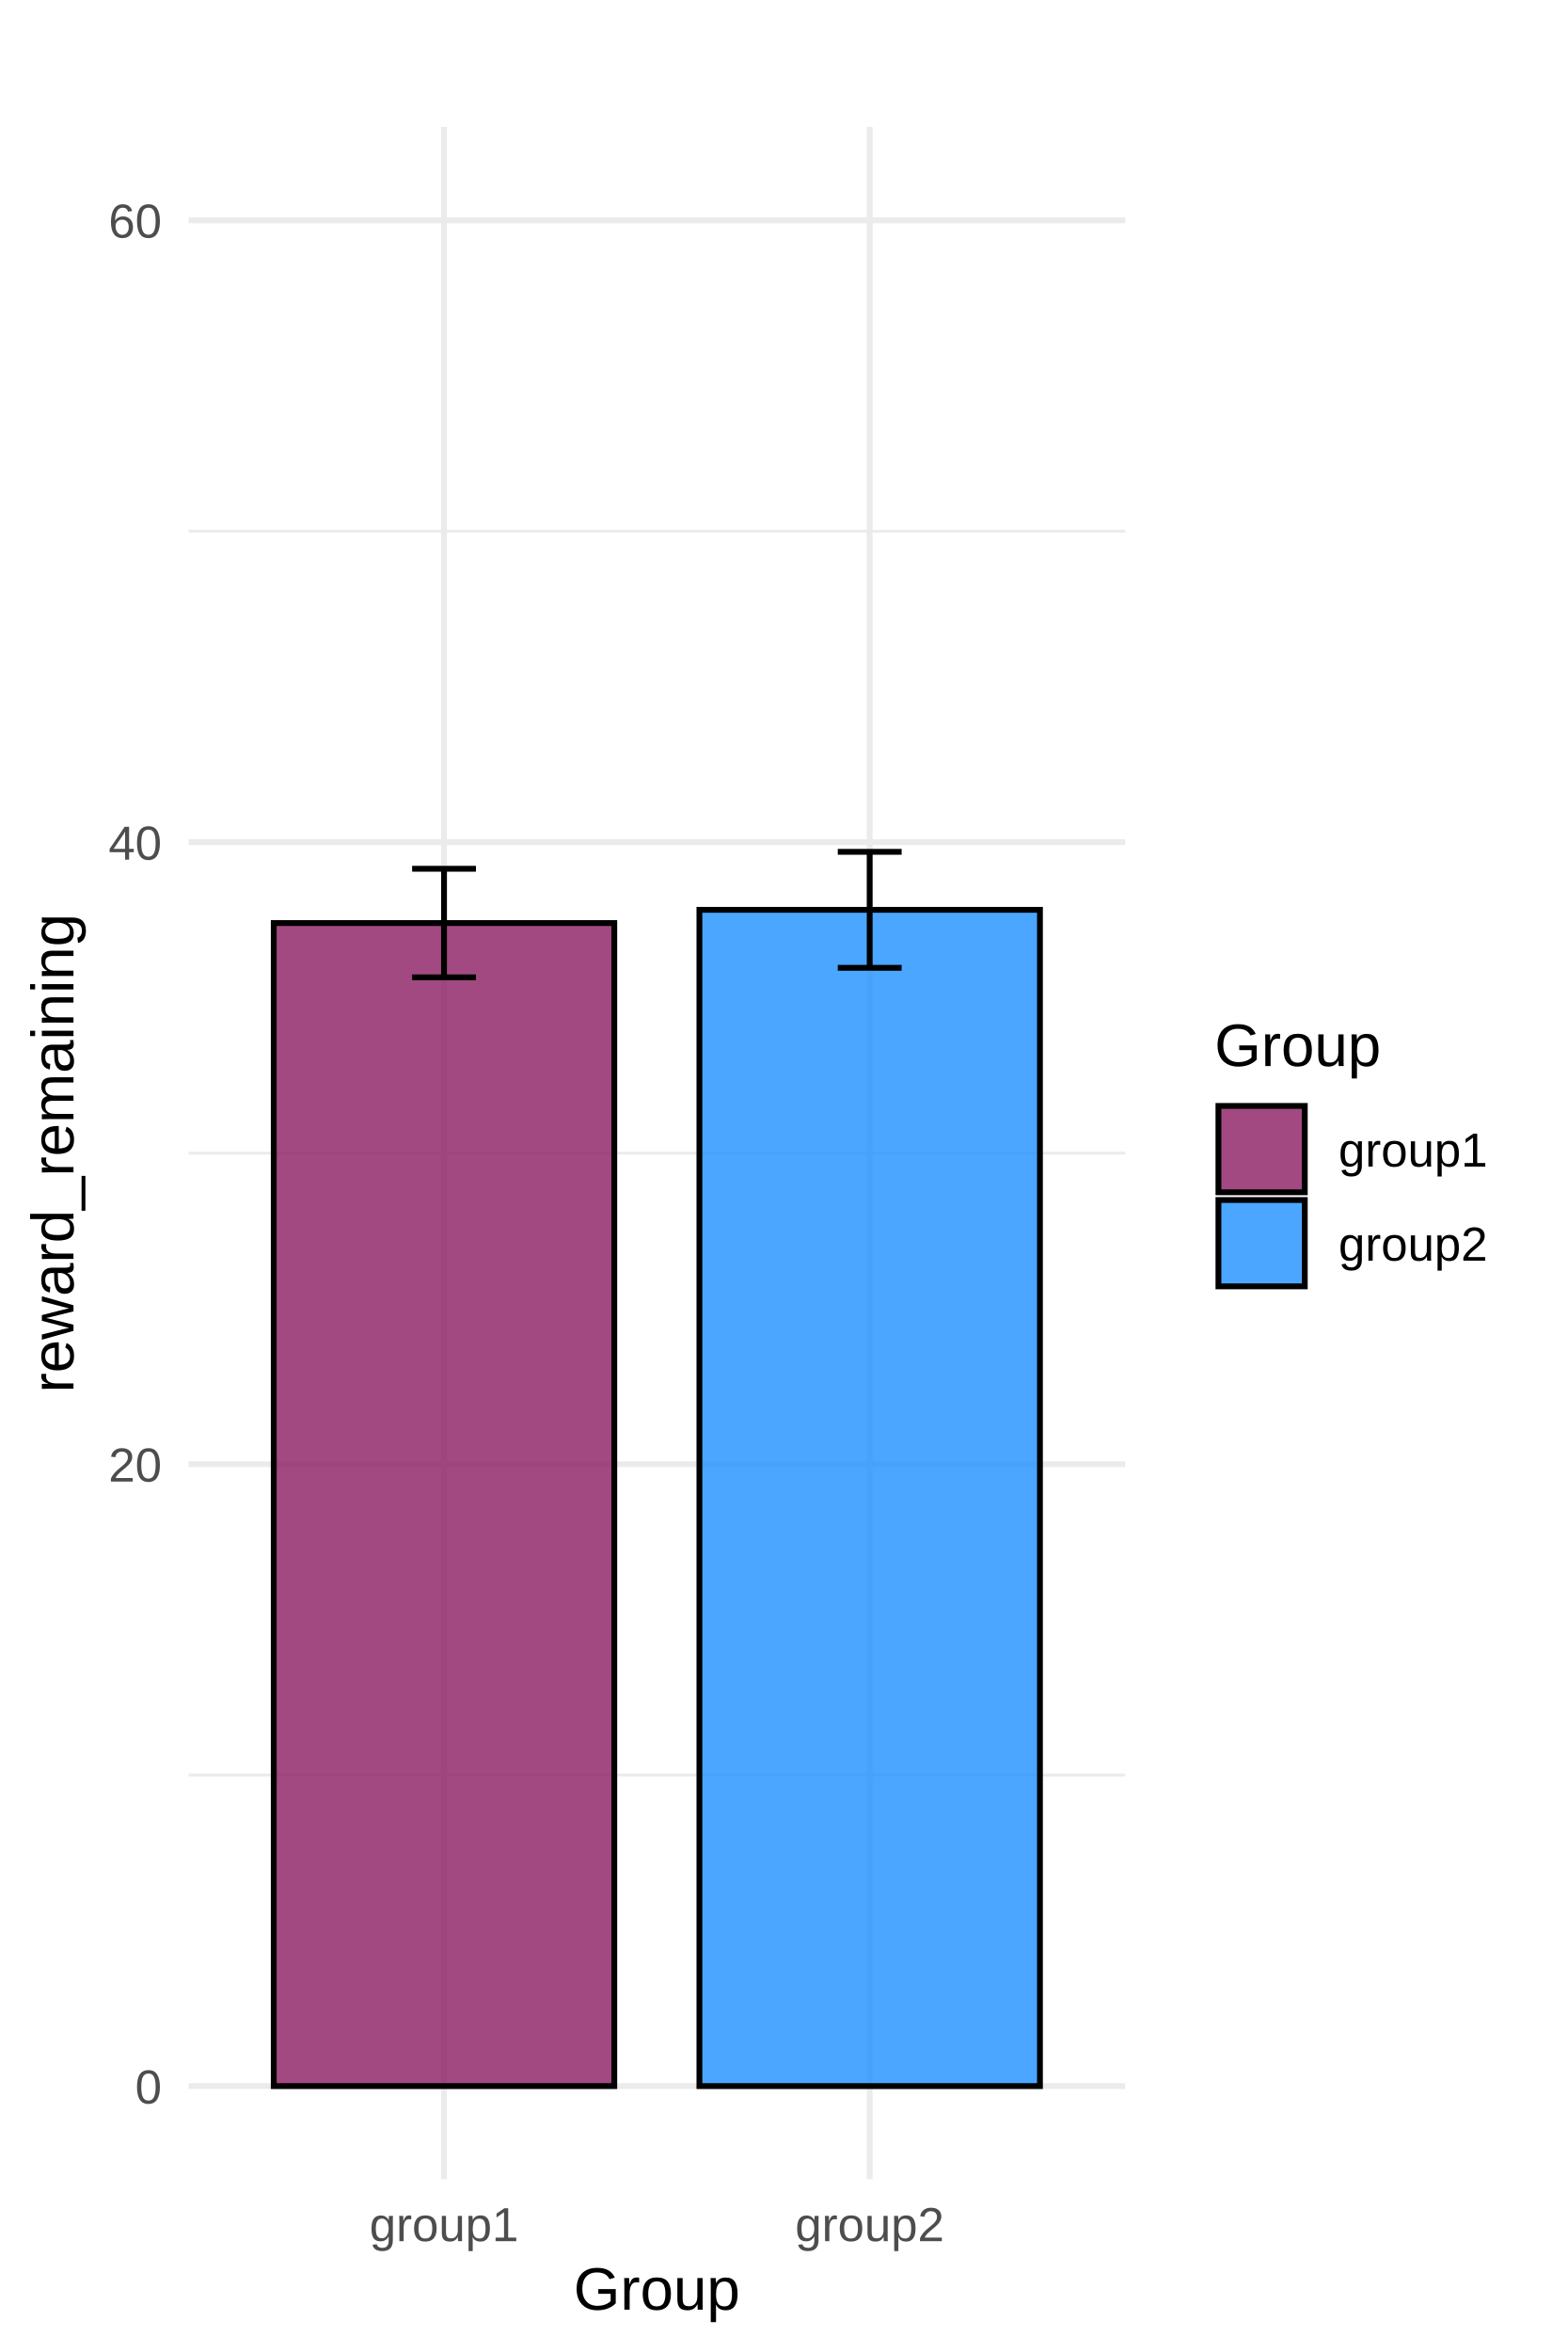
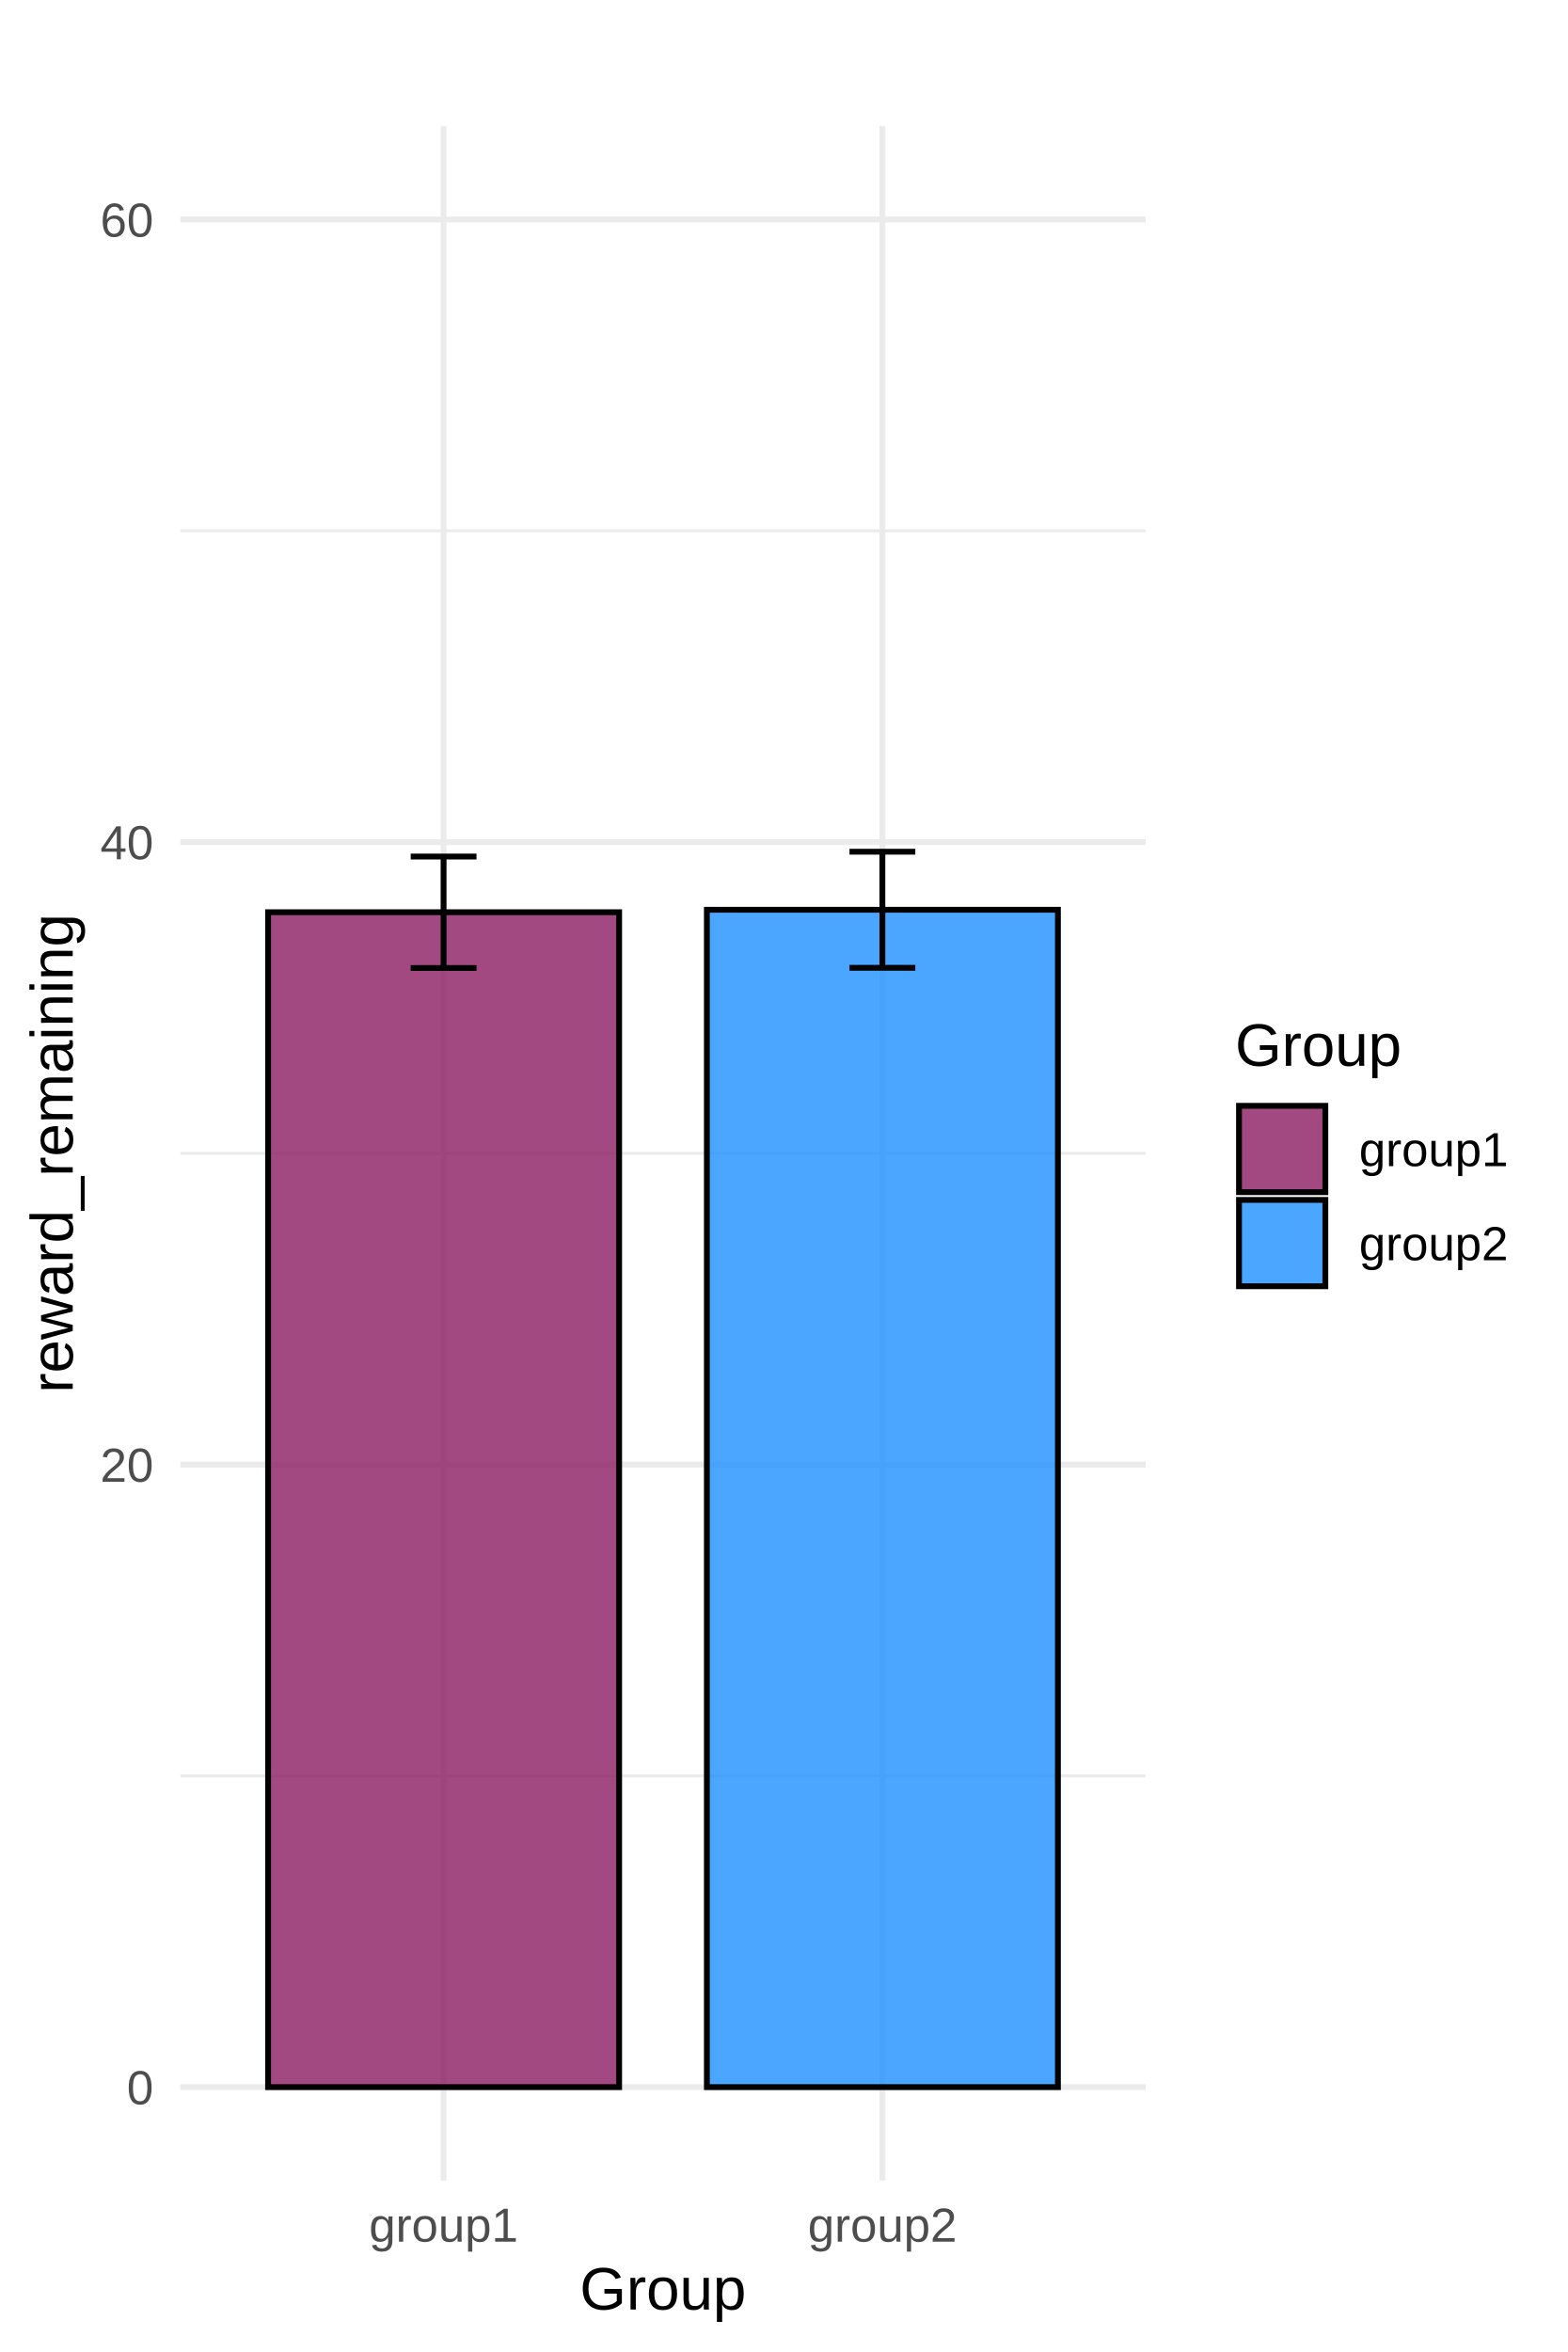
- <svg xmlns="http://www.w3.org/2000/svg" class="svglite" width="288.00pt" height="432.00pt" viewBox="0 0 288.00 432.00">
-   <defs>
-     <style type="text/css">
+ <svg xmlns="http://www.w3.org/2000/svg" width="288.00pt" height="432.00pt" viewBox="0 0 288.00 432.00">
+   <g class="svglite">
+     <defs>
+       <style type="text/css">
    .svglite line, .svglite polyline, .svglite polygon, .svglite path, .svglite rect, .svglite circle {
      fill: none;
      stroke: #000000;
      stroke-linecap: round;
      stroke-linejoin: round;
      stroke-miterlimit: 10.00;
    }
    .svglite text {
      white-space: pre;
    }
+     .svglite g.glyphgroup path {
+       fill: inherit;
+       stroke: none;
+     }
  </style>
-   </defs>
-   <rect width="100%" height="100%" style="stroke: none; fill: none;" />
-   <defs>
-     <clipPath id="cpMC4wMHwyODguMDB8MC4wMHw0MzIuMDA=">
-       <rect x="0.00" y="0.00" width="288.00" height="432.00" />
-     </clipPath>
-   </defs>
-   <g clip-path="url(#cpMC4wMHwyODguMDB8MC4wMHw0MzIuMDA=)">
+     </defs>
+     <rect width="100%" height="100%" style="stroke: none; fill: none;" />
+     <defs>
+       <clipPath id="cpMC4wMHwyODguMDB8MC4wMHw0MzIuMDA=">
+         <rect x="0.00" y="0.00" width="288.00" height="432.00" />
+       </clipPath>
+     </defs>
+     <g clip-path="url(#cpMC4wMHwyODguMDB8MC4wMHw0MzIuMDA=)">
</g>
-   <defs>
-     <clipPath id="cpMzQuNjV8MjA2LjcwfDIzLjMyfDQwMC4yOQ==">
-       <rect x="34.65" y="23.32" width="172.05" height="376.97" />
-     </clipPath>
-   </defs>
-   <g clip-path="url(#cpMzQuNjV8MjA2LjcwfDIzLjMyfDQwMC4yOQ==)">
-     <polyline points="34.65,326.04 206.70,326.04 " style="stroke-width: 0.53; stroke: #EBEBEB; stroke-linecap: butt;" />
-     <polyline points="34.65,211.81 206.70,211.81 " style="stroke-width: 0.53; stroke: #EBEBEB; stroke-linecap: butt;" />
-     <polyline points="34.65,97.57 206.70,97.57 " style="stroke-width: 0.53; stroke: #EBEBEB; stroke-linecap: butt;" />
-     <polyline points="34.65,383.16 206.70,383.16 " style="stroke-width: 1.07; stroke: #EBEBEB; stroke-linecap: butt;" />
-     <polyline points="34.65,268.93 206.70,268.93 " style="stroke-width: 1.07; stroke: #EBEBEB; stroke-linecap: butt;" />
-     <polyline points="34.65,154.69 206.70,154.69 " style="stroke-width: 1.07; stroke: #EBEBEB; stroke-linecap: butt;" />
-     <polyline points="34.65,40.46 206.70,40.46 " style="stroke-width: 1.07; stroke: #EBEBEB; stroke-linecap: butt;" />
-     <polyline points="81.57,400.29 81.57,23.32 " style="stroke-width: 1.07; stroke: #EBEBEB; stroke-linecap: butt;" />
-     <polyline points="159.77,400.29 159.77,23.32 " style="stroke-width: 1.07; stroke: #EBEBEB; stroke-linecap: butt;" />
-     <rect x="50.29" y="169.54" width="62.56" height="213.62" style="stroke-width: 1.07; stroke-linecap: butt; stroke-linejoin: miter; fill: #8B1C62; fill-opacity: 0.80;" />
-     <rect x="128.49" y="167.11" width="62.56" height="216.05" style="stroke-width: 1.07; stroke-linecap: butt; stroke-linejoin: miter; fill: #1E90FF; fill-opacity: 0.80;" />
-     <polyline points="75.71,159.57 87.44,159.57 " style="stroke-width: 1.07; stroke-linecap: butt;" />
-     <polyline points="81.57,159.57 81.57,179.51 " style="stroke-width: 1.07; stroke-linecap: butt;" />
-     <polyline points="75.71,179.51 87.44,179.51 " style="stroke-width: 1.07; stroke-linecap: butt;" />
-     <polyline points="153.91,156.46 165.64,156.46 " style="stroke-width: 1.07; stroke-linecap: butt;" />
-     <polyline points="159.77,156.46 159.77,177.76 " style="stroke-width: 1.07; stroke-linecap: butt;" />
-     <polyline points="153.91,177.76 165.64,177.76 " style="stroke-width: 1.07; stroke-linecap: butt;" />
-   </g>
-   <g clip-path="url(#cpMC4wMHwyODguMDB8MC4wMHw0MzIuMDA=)">
-     <text x="29.72" y="386.37" text-anchor="end" style="font-size: 8.80px;fill: #4D4D4D; font-family: &quot;Liberation Sans&quot;;" textLength="5.59px" lengthAdjust="spacingAndGlyphs">0</text>
-     <text x="29.72" y="272.13" text-anchor="end" style="font-size: 8.80px;fill: #4D4D4D; font-family: &quot;Liberation Sans&quot;;" textLength="11.19px" lengthAdjust="spacingAndGlyphs">20</text>
-     <text x="29.72" y="157.90" text-anchor="end" style="font-size: 8.80px;fill: #4D4D4D; font-family: &quot;Liberation Sans&quot;;" textLength="11.19px" lengthAdjust="spacingAndGlyphs">40</text>
-     <text x="29.72" y="43.66" text-anchor="end" style="font-size: 8.80px;fill: #4D4D4D; font-family: &quot;Liberation Sans&quot;;" textLength="11.19px" lengthAdjust="spacingAndGlyphs">60</text>
-     <text x="81.57" y="411.64" text-anchor="middle" style="font-size: 8.80px;fill: #4D4D4D; font-family: &quot;Liberation Sans&quot;;" textLength="31.15px" lengthAdjust="spacingAndGlyphs">group1</text>
-     <text x="159.77" y="411.64" text-anchor="middle" style="font-size: 8.80px;fill: #4D4D4D; font-family: &quot;Liberation Sans&quot;;" textLength="31.15px" lengthAdjust="spacingAndGlyphs">group2</text>
-     <text x="120.67" y="424.23" text-anchor="middle" style="font-size: 11.00px; font-family: &quot;Liberation Sans&quot;;" textLength="33.49px" lengthAdjust="spacingAndGlyphs">Group</text>
-     <text transform="translate(13.50,211.81) rotate(-90)" text-anchor="middle" style="font-size: 11.00px; font-family: &quot;Liberation Sans&quot;;" textLength="99.14px" lengthAdjust="spacingAndGlyphs">reward_remaining</text>
-     <text x="223.13" y="195.80" style="font-size: 11.00px; font-family: &quot;Liberation Sans&quot;;" textLength="33.49px" lengthAdjust="spacingAndGlyphs">Group</text>
-     <rect x="223.84" y="203.13" width="15.86" height="15.86" style="stroke-width: 1.07; stroke-linecap: butt; stroke-linejoin: miter; fill: #8B1C62; fill-opacity: 0.80;" />
-     <rect x="223.84" y="220.41" width="15.86" height="15.86" style="stroke-width: 1.07; stroke-linecap: butt; stroke-linejoin: miter; fill: #1E90FF; fill-opacity: 0.80;" />
-     <text x="245.89" y="214.27" style="font-size: 8.80px; font-family: &quot;Liberation Sans&quot;;" textLength="31.15px" lengthAdjust="spacingAndGlyphs">group1</text>
-     <text x="245.89" y="231.55" style="font-size: 8.80px; font-family: &quot;Liberation Sans&quot;;" textLength="31.15px" lengthAdjust="spacingAndGlyphs">group2</text>
+     <defs>
+       <clipPath id="cpMzMuMTN8MjEwLjQ3fDIzLjE4fDQwMC41MA==">
+         <rect x="33.13" y="23.18" width="177.34" height="377.33" />
+       </clipPath>
+     </defs>
+     <g clip-path="url(#cpMzMuMTN8MjEwLjQ3fDIzLjE4fDQwMC41MA==)">
+       <polyline points="33.13,326.18 210.47,326.18 " style="stroke-width: 0.53; stroke: #EBEBEB; stroke-linecap: butt;" />
+       <polyline points="33.13,211.84 210.47,211.84 " style="stroke-width: 0.53; stroke: #EBEBEB; stroke-linecap: butt;" />
+       <polyline points="33.13,97.50 210.47,97.50 " style="stroke-width: 0.53; stroke: #EBEBEB; stroke-linecap: butt;" />
+       <polyline points="33.13,383.35 210.47,383.35 " style="stroke-width: 1.07; stroke: #EBEBEB; stroke-linecap: butt;" />
+       <polyline points="33.13,269.01 210.47,269.01 " style="stroke-width: 1.07; stroke: #EBEBEB; stroke-linecap: butt;" />
+       <polyline points="33.13,154.67 210.47,154.67 " style="stroke-width: 1.07; stroke: #EBEBEB; stroke-linecap: butt;" />
+       <polyline points="33.13,40.33 210.47,40.33 " style="stroke-width: 1.07; stroke: #EBEBEB; stroke-linecap: butt;" />
+       <polyline points="81.49,400.50 81.49,23.18 " style="stroke-width: 1.07; stroke: #EBEBEB; stroke-linecap: butt;" />
+       <polyline points="162.10,400.50 162.10,23.18 " style="stroke-width: 1.07; stroke: #EBEBEB; stroke-linecap: butt;" />
+       <rect x="49.25" y="167.55" width="64.49" height="215.80" style="stroke-width: 1.07; stroke-linecap: butt; stroke-linejoin: miter; fill: #8B1C62; fill-opacity: 0.80;" />
+       <rect x="129.86" y="167.10" width="64.49" height="216.25" style="stroke-width: 1.07; stroke-linecap: butt; stroke-linejoin: miter; fill: #1E90FF; fill-opacity: 0.80;" />
+       <polyline points="75.45,157.32 87.54,157.32 " style="stroke-width: 1.07; stroke-linecap: butt;" />
+       <polyline points="81.49,157.32 81.49,177.79 " style="stroke-width: 1.07; stroke-linecap: butt;" />
+       <polyline points="75.45,177.79 87.54,177.79 " style="stroke-width: 1.07; stroke-linecap: butt;" />
+       <polyline points="156.06,156.44 168.15,156.44 " style="stroke-width: 1.07; stroke-linecap: butt;" />
+       <polyline points="162.10,156.44 162.10,177.76 " style="stroke-width: 1.07; stroke-linecap: butt;" />
+       <polyline points="156.06,177.76 168.15,177.76 " style="stroke-width: 1.07; stroke-linecap: butt;" />
+     </g>
+     <g clip-path="url(#cpMC4wMHwyODguMDB8MC4wMHw0MzIuMDA=)">
+       <text x="28.20" y="386.50" text-anchor="end" style="font-size: 8.80px;fill: #4D4D4D; font-family: &quot;Arial&quot;;" textLength="4.89px" lengthAdjust="spacingAndGlyphs">0</text>
+       <text x="28.20" y="272.16" text-anchor="end" style="font-size: 8.80px;fill: #4D4D4D; font-family: &quot;Arial&quot;;" textLength="9.78px" lengthAdjust="spacingAndGlyphs">20</text>
+       <text x="28.20" y="157.82" text-anchor="end" style="font-size: 8.80px;fill: #4D4D4D; font-family: &quot;Arial&quot;;" textLength="9.78px" lengthAdjust="spacingAndGlyphs">40</text>
+       <text x="28.20" y="43.48" text-anchor="end" style="font-size: 8.80px;fill: #4D4D4D; font-family: &quot;Arial&quot;;" textLength="9.78px" lengthAdjust="spacingAndGlyphs">60</text>
+       <text x="81.49" y="411.74" text-anchor="middle" style="font-size: 8.80px;fill: #4D4D4D; font-family: &quot;Arial&quot;;" textLength="27.38px" lengthAdjust="spacingAndGlyphs">group1</text>
+       <text x="162.10" y="411.74" text-anchor="middle" style="font-size: 8.80px;fill: #4D4D4D; font-family: &quot;Arial&quot;;" textLength="27.38px" lengthAdjust="spacingAndGlyphs">group2</text>
+       <text x="121.80" y="424.20" text-anchor="middle" style="font-size: 11.00px; font-family: &quot;Arial&quot;;" textLength="30.59px" lengthAdjust="spacingAndGlyphs">Group</text>
+       <text transform="translate(13.36,211.84) rotate(-90)" text-anchor="middle" style="font-size: 11.00px; font-family: &quot;Arial&quot;;" textLength="88.06px" lengthAdjust="spacingAndGlyphs">reward_remaining</text>
+       <text x="226.91" y="195.76" style="font-size: 11.00px; font-family: &quot;Arial&quot;;" textLength="30.59px" lengthAdjust="spacingAndGlyphs">Group</text>
+       <rect x="227.62" y="203.11" width="15.86" height="15.86" style="stroke-width: 1.07; stroke-linecap: butt; stroke-linejoin: miter; fill: #8B1C62; fill-opacity: 0.80;" />
+       <rect x="227.62" y="220.39" width="15.86" height="15.86" style="stroke-width: 1.07; stroke-linecap: butt; stroke-linejoin: miter; fill: #1E90FF; fill-opacity: 0.80;" />
+       <text x="249.67" y="214.19" style="font-size: 8.80px; font-family: &quot;Arial&quot;;" textLength="27.38px" lengthAdjust="spacingAndGlyphs">group1</text>
+       <text x="249.67" y="231.47" style="font-size: 8.80px; font-family: &quot;Arial&quot;;" textLength="27.38px" lengthAdjust="spacingAndGlyphs">group2</text>
+     </g>
  </g>
</svg>
